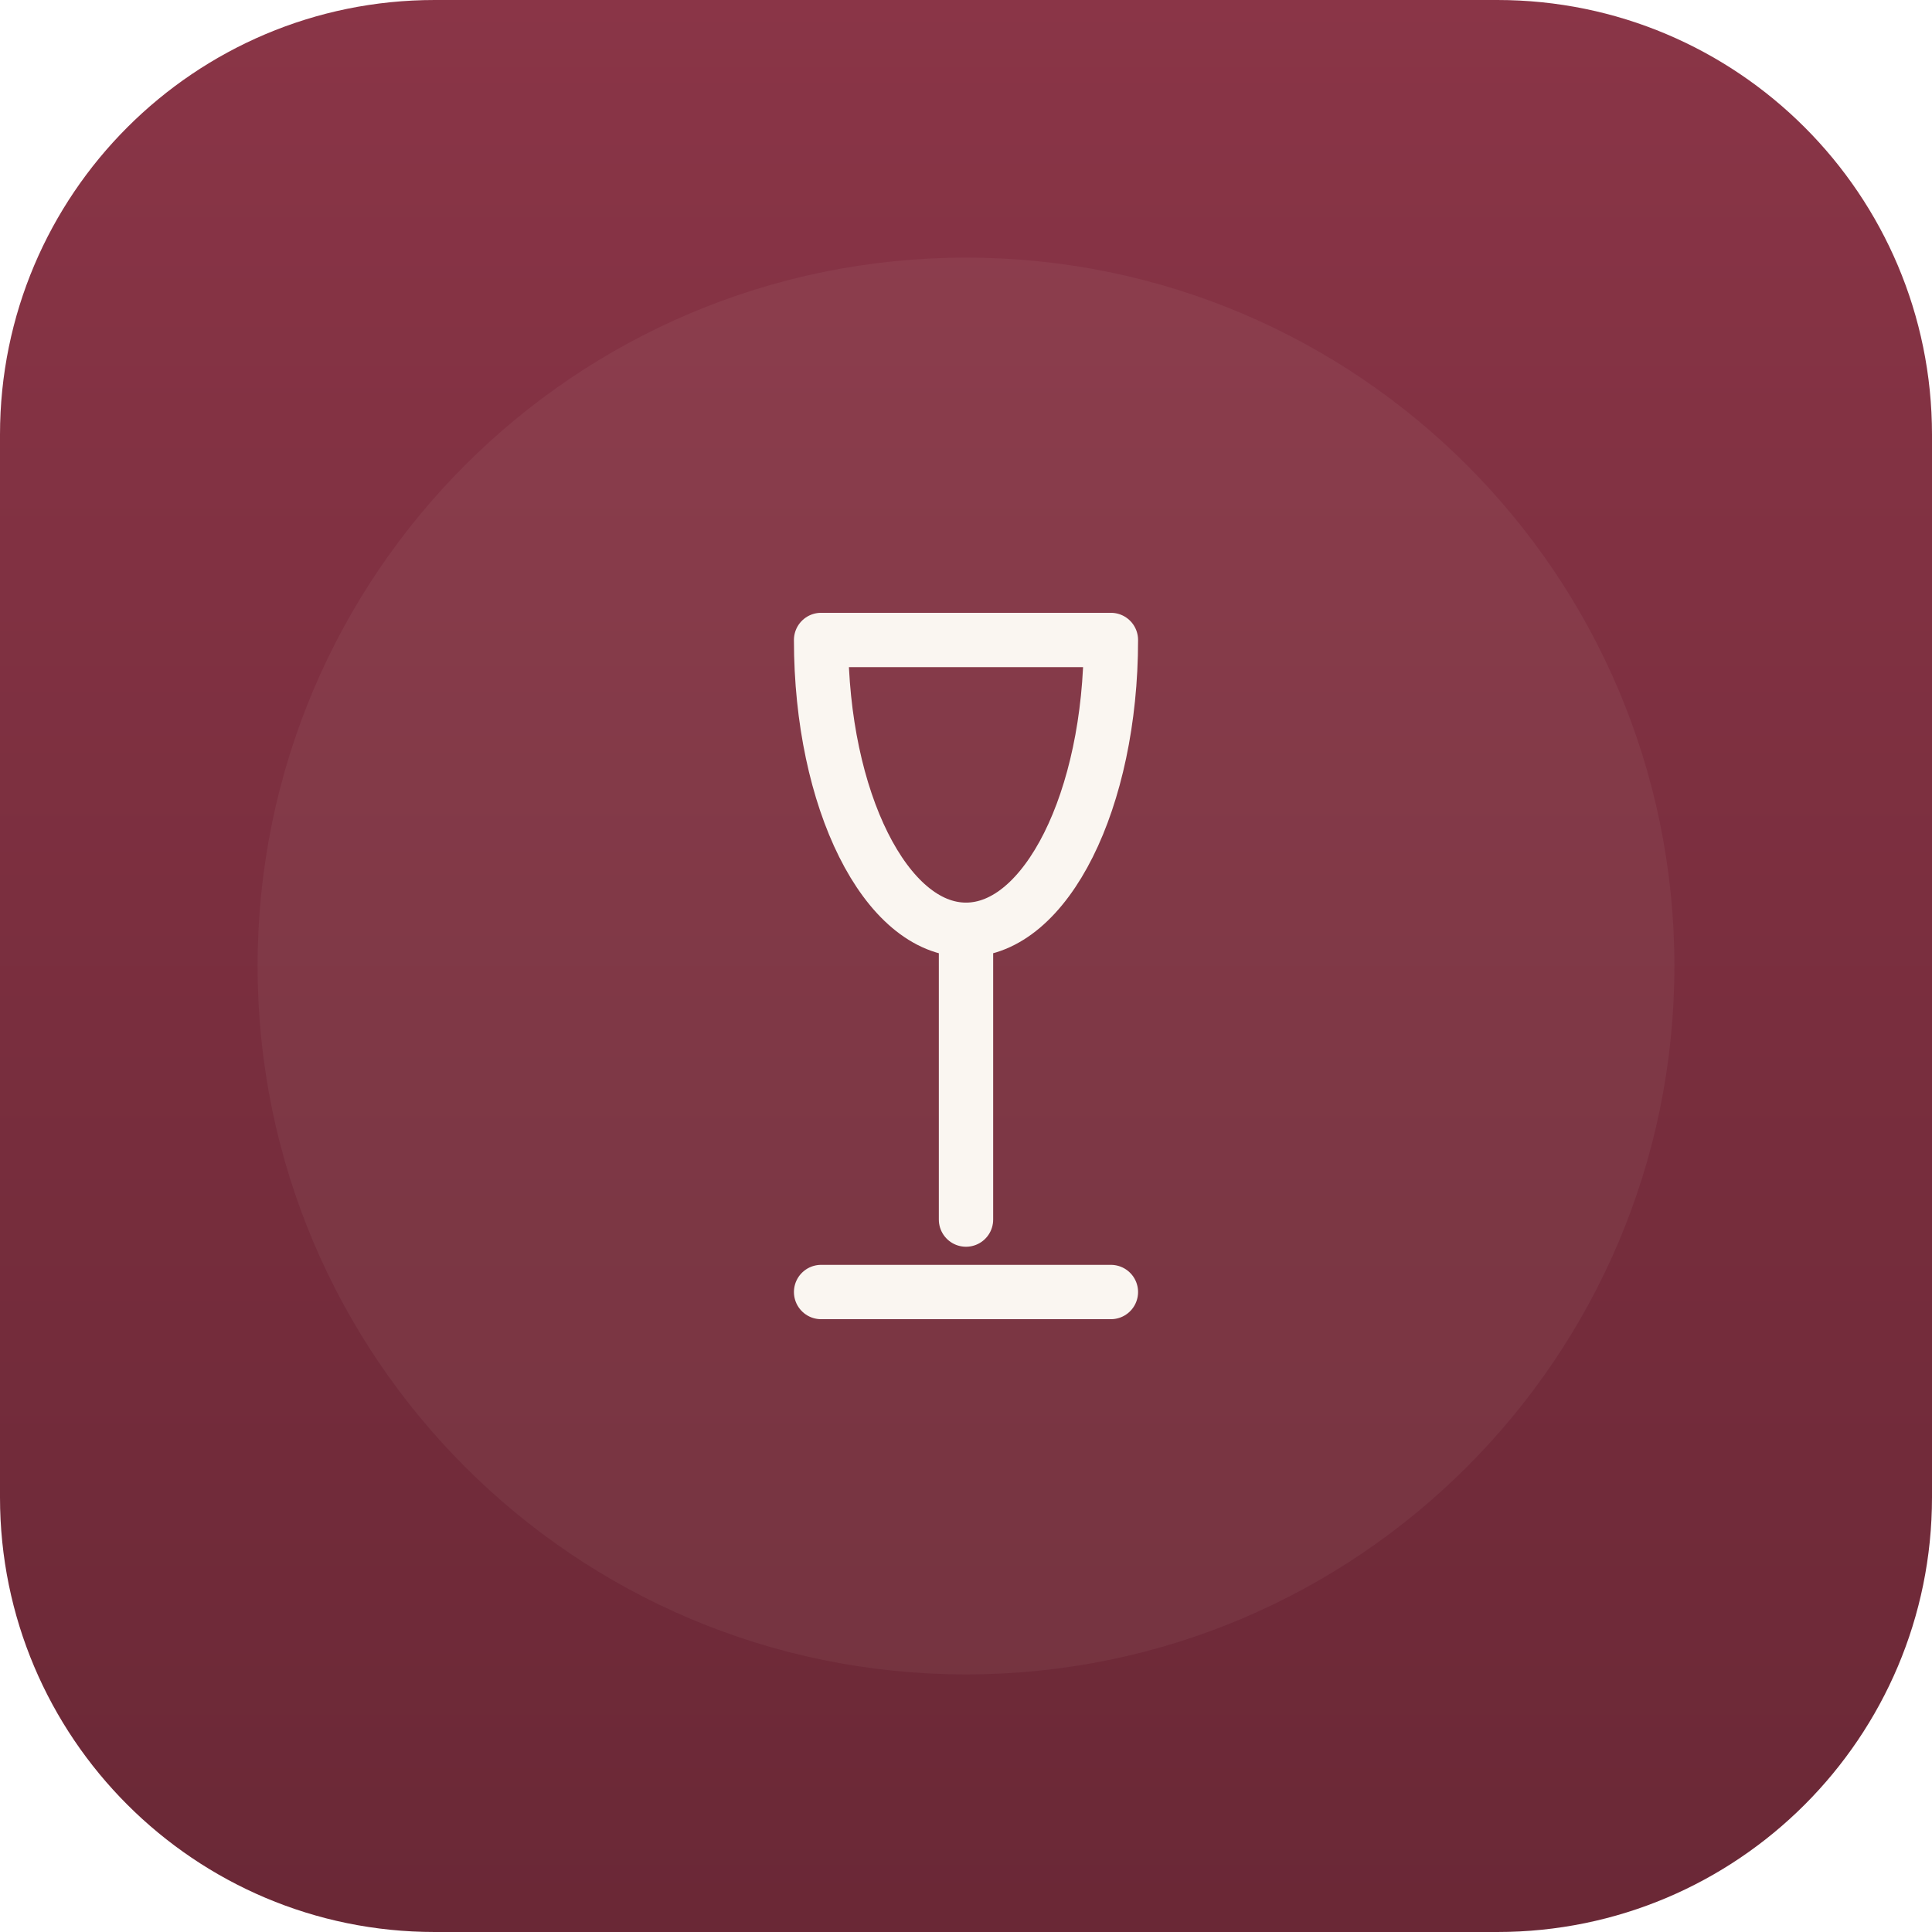
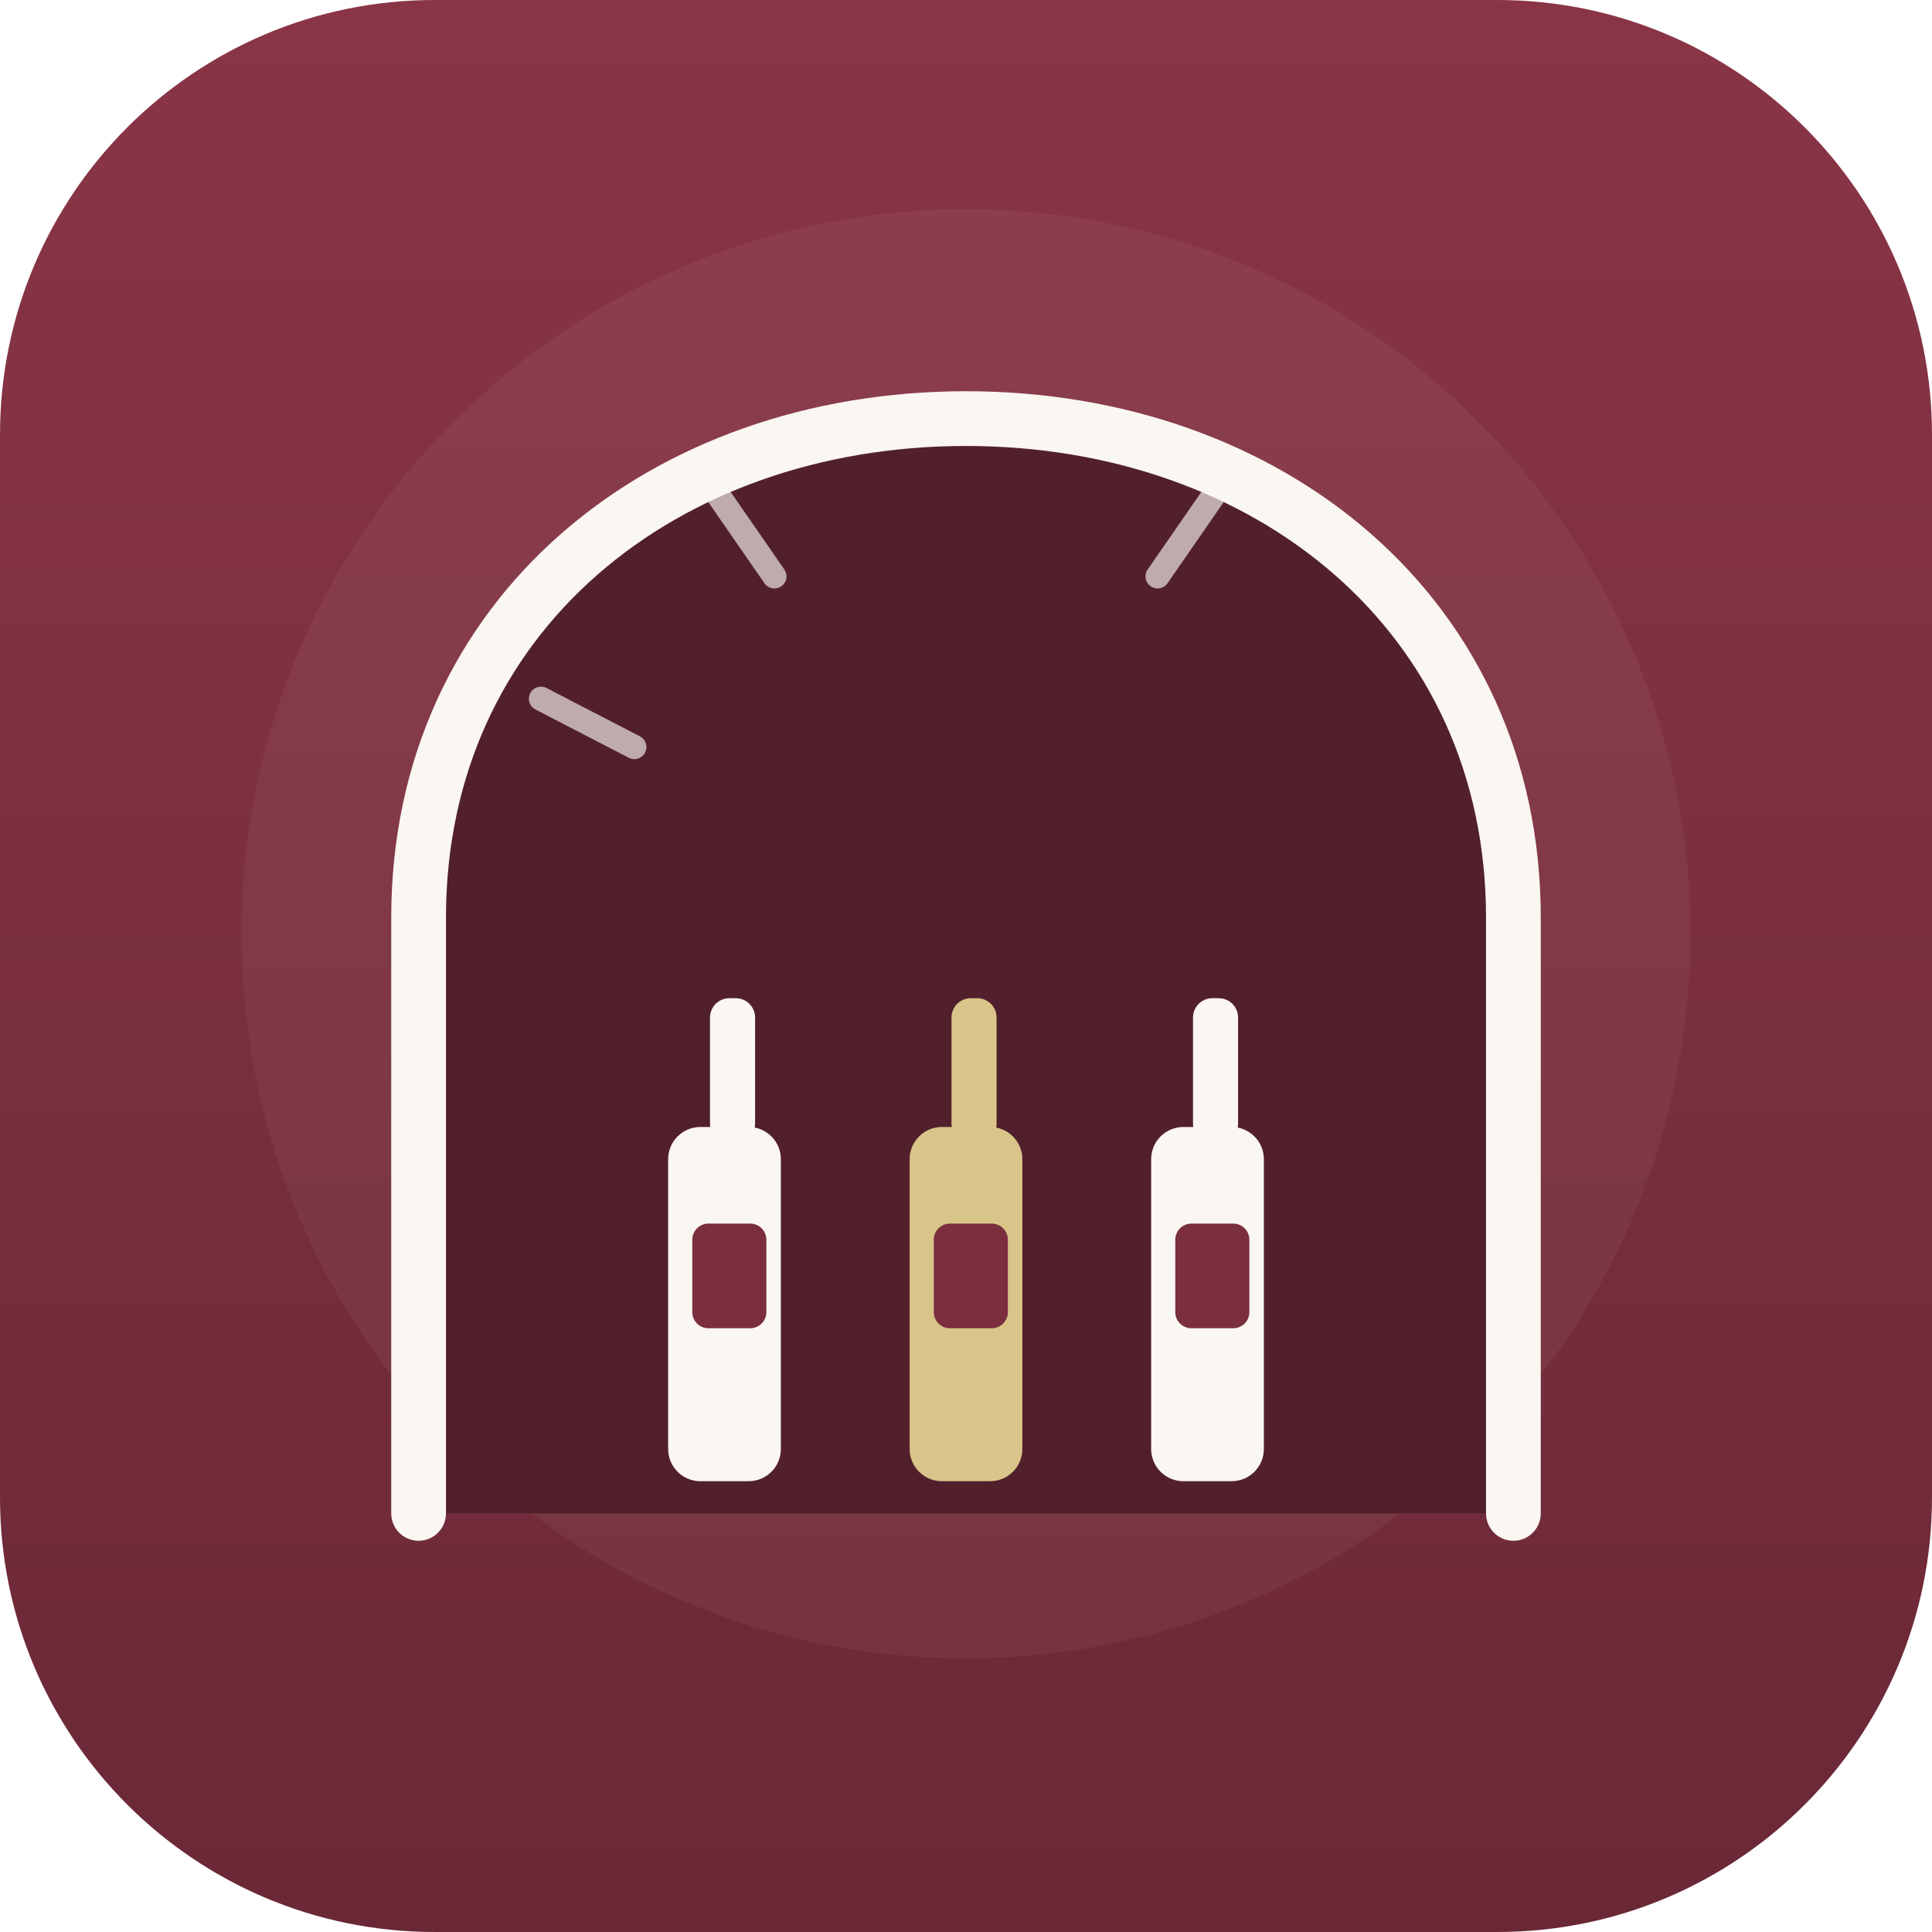
<svg xmlns="http://www.w3.org/2000/svg" viewBox="0 0 120 120" role="img" aria-label="Ma Cave">
  <defs>
    <linearGradient id="bg" x1="0" y1="0" x2="0" y2="1">
      <stop offset="0" stop-color="#8A3547" />
      <stop offset="1" stop-color="#6A2836" />
    </linearGradient>
  </defs>
  <rect width="120" height="120" rx="27" fill="url(#bg)" />
-   <circle cx="60" cy="60" r="44" fill="#FAF6F1" opacity="0.05" />
-   <g transform="translate(33 33) scale(2.25)" fill="none" stroke="#FAF6F1" stroke-width="1.5" stroke-linecap="round" stroke-linejoin="round">
-     <path d="M8 3h8m-8 0c0 4.418 1.79 8 4 8s4-3.582 4-8M12 11v8m-4 2h8" />
+   <circle cx="60" cy="58" r="45" fill="#FAF6F1" opacity="0.05" />
+   <path d="M26 94V57c0-18.8 15.2-31 34-31s34 12.2 34 31v37Z" fill="#52202C" />
+   <path d="M26 94V57c0-18.8 15.2-31 34-31s34 12.2 34 31v37" fill="none" stroke="#FAF6F1" stroke-width="3.4" stroke-linecap="round" />
+   <g stroke="#FAF6F1" stroke-width="1.5" opacity="0.65" stroke-linecap="round">
+     <path d="M44.5 30.6l3.6 5.2" />
+     <path d="M75.5 30.6l-3.6 5.2" />
+     <path d="M33.6 43.4l5.8 3" />
+   </g>
+   <g>
+     <rect x="41.5" y="70" width="7" height="22" rx="2" fill="#FAF6F1" />
+     <rect x="44.1" y="62" width="2.8" height="9" rx="1.2" fill="#FAF6F1" />
+     <rect x="43" y="76" width="4.6" height="6.5" rx="1" fill="#7A2E3E" />
+     <rect x="56.5" y="70" width="7" height="22" rx="2" fill="#D9C589" />
+     <rect x="59.1" y="62" width="2.8" height="9" rx="1.2" fill="#D9C589" />
+     <rect x="58" y="76" width="4.6" height="6.5" rx="1" fill="#7A2E3E" />
+     <rect x="71.5" y="70" width="7" height="22" rx="2" fill="#FAF6F1" />
+     <rect x="74.1" y="62" width="2.8" height="9" rx="1.2" fill="#FAF6F1" />
+     <rect x="73" y="76" width="4.6" height="6.5" rx="1" fill="#7A2E3E" />
  </g>
</svg>
